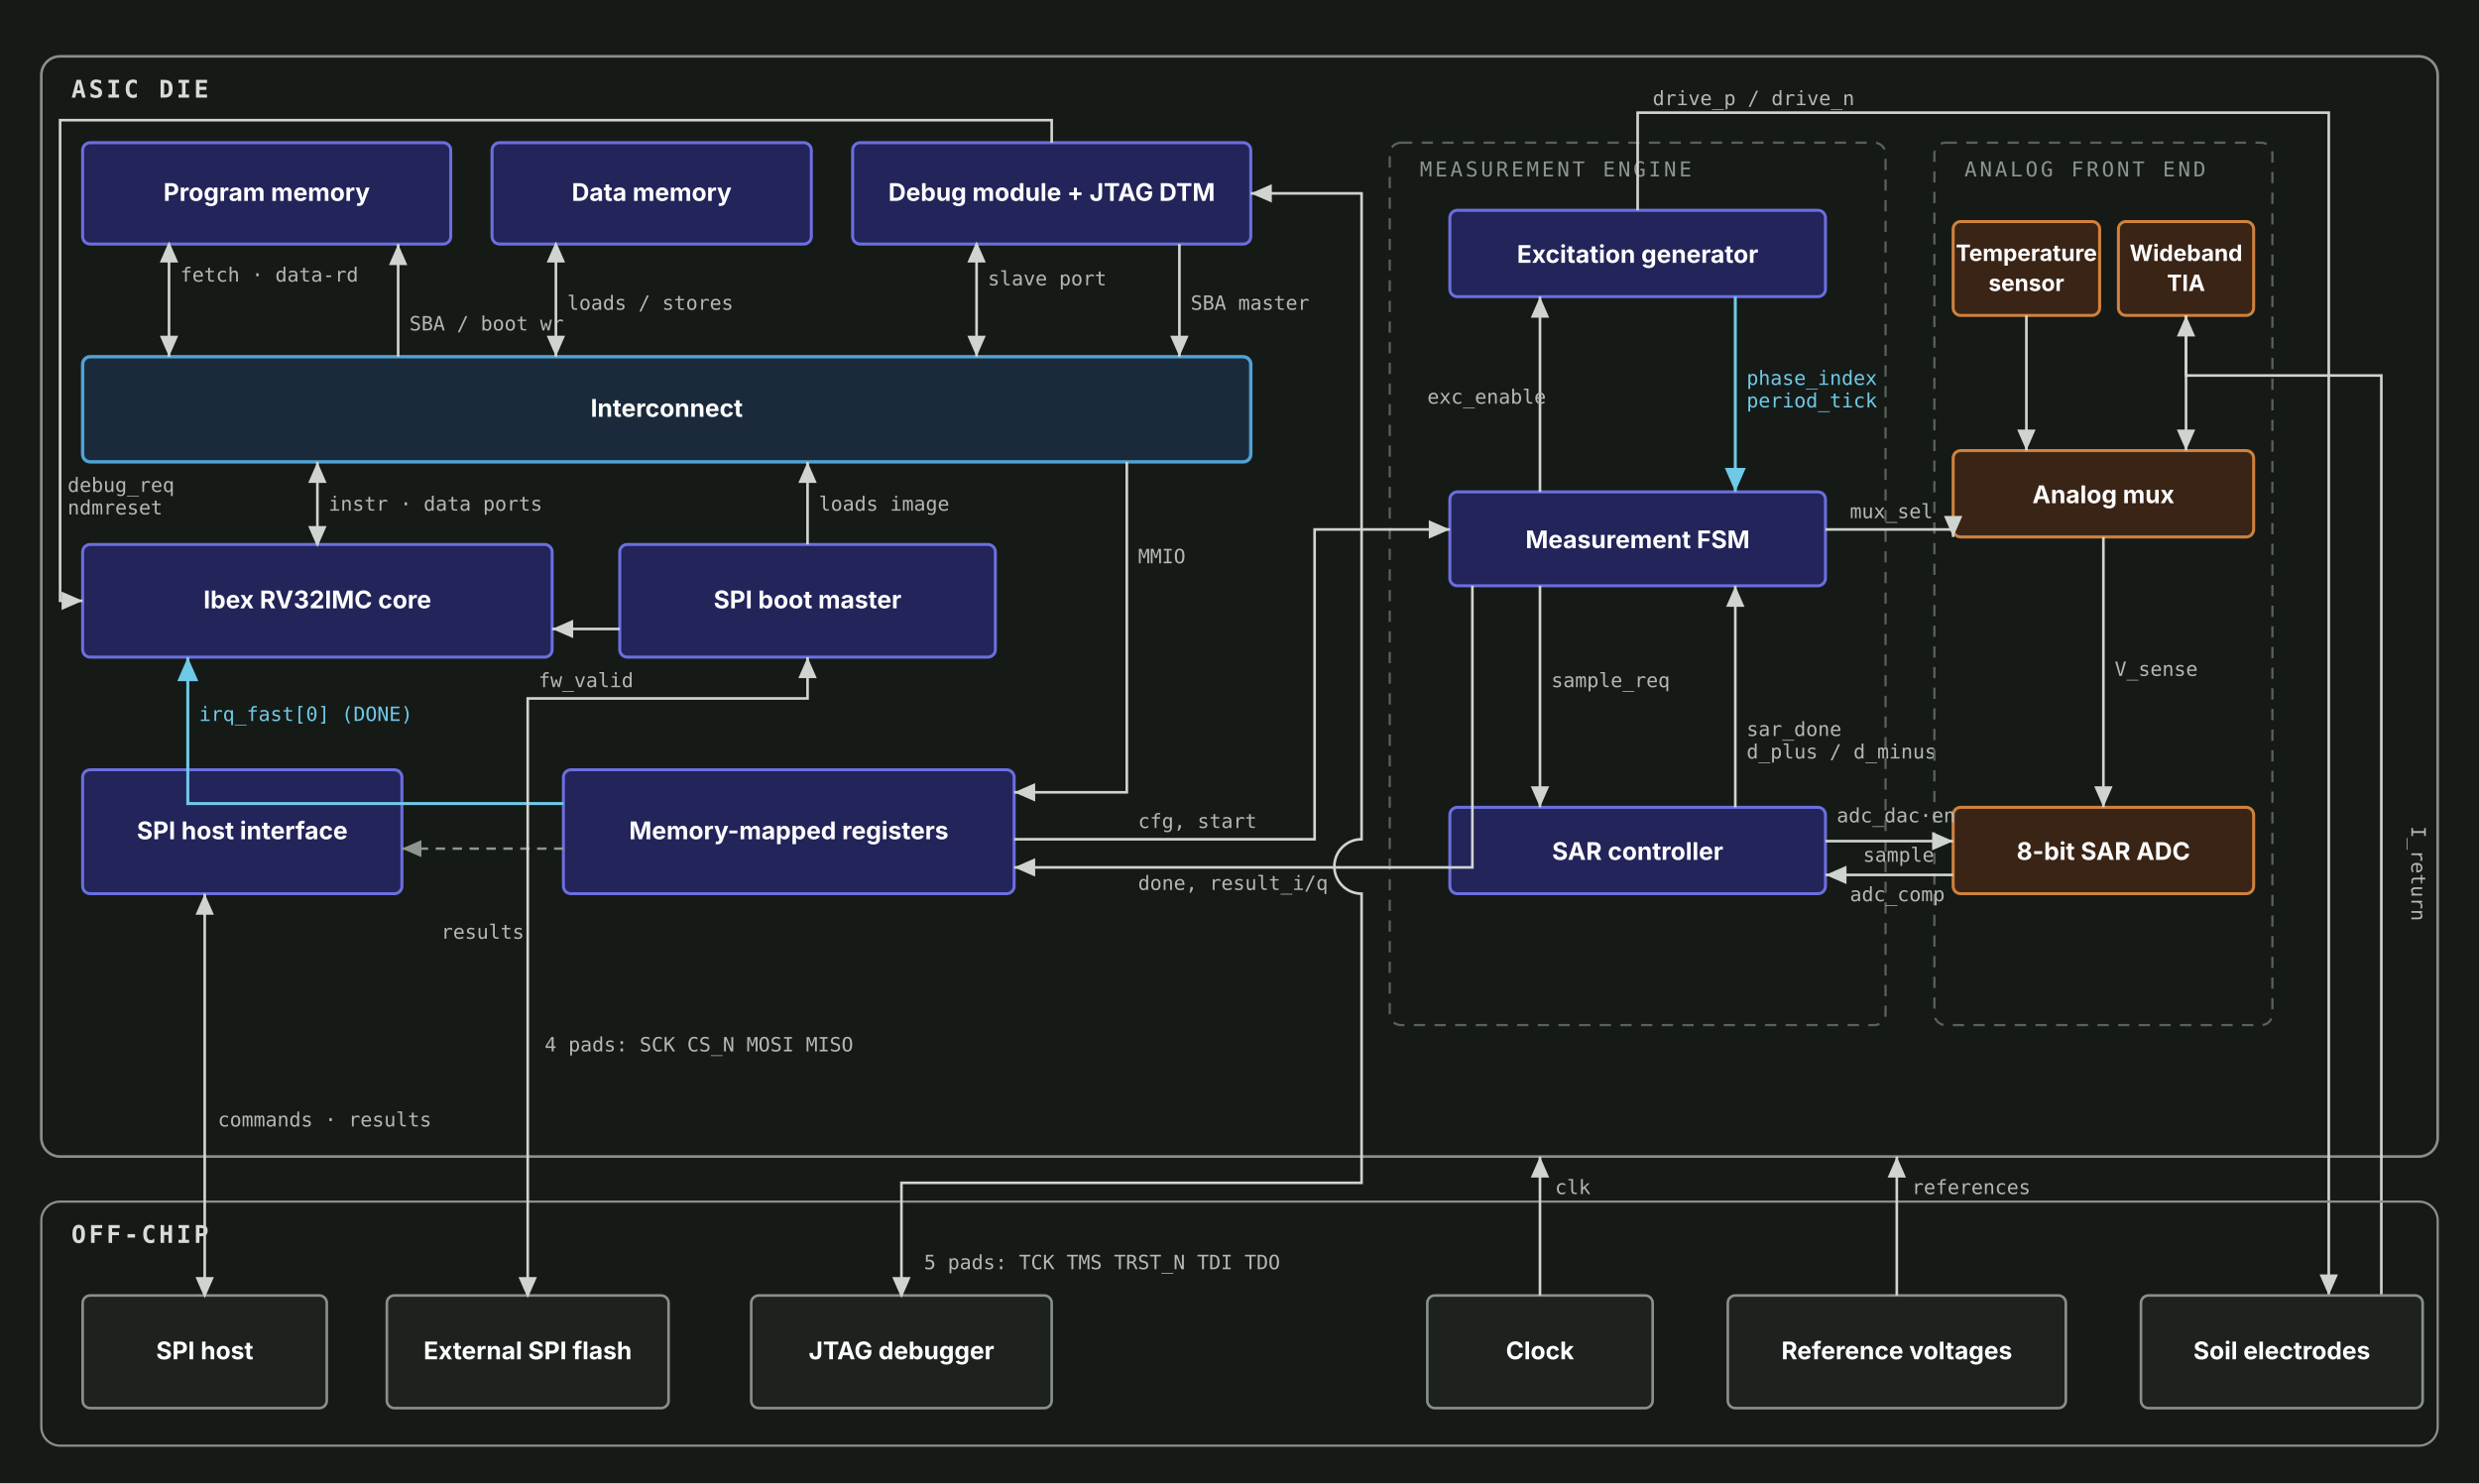
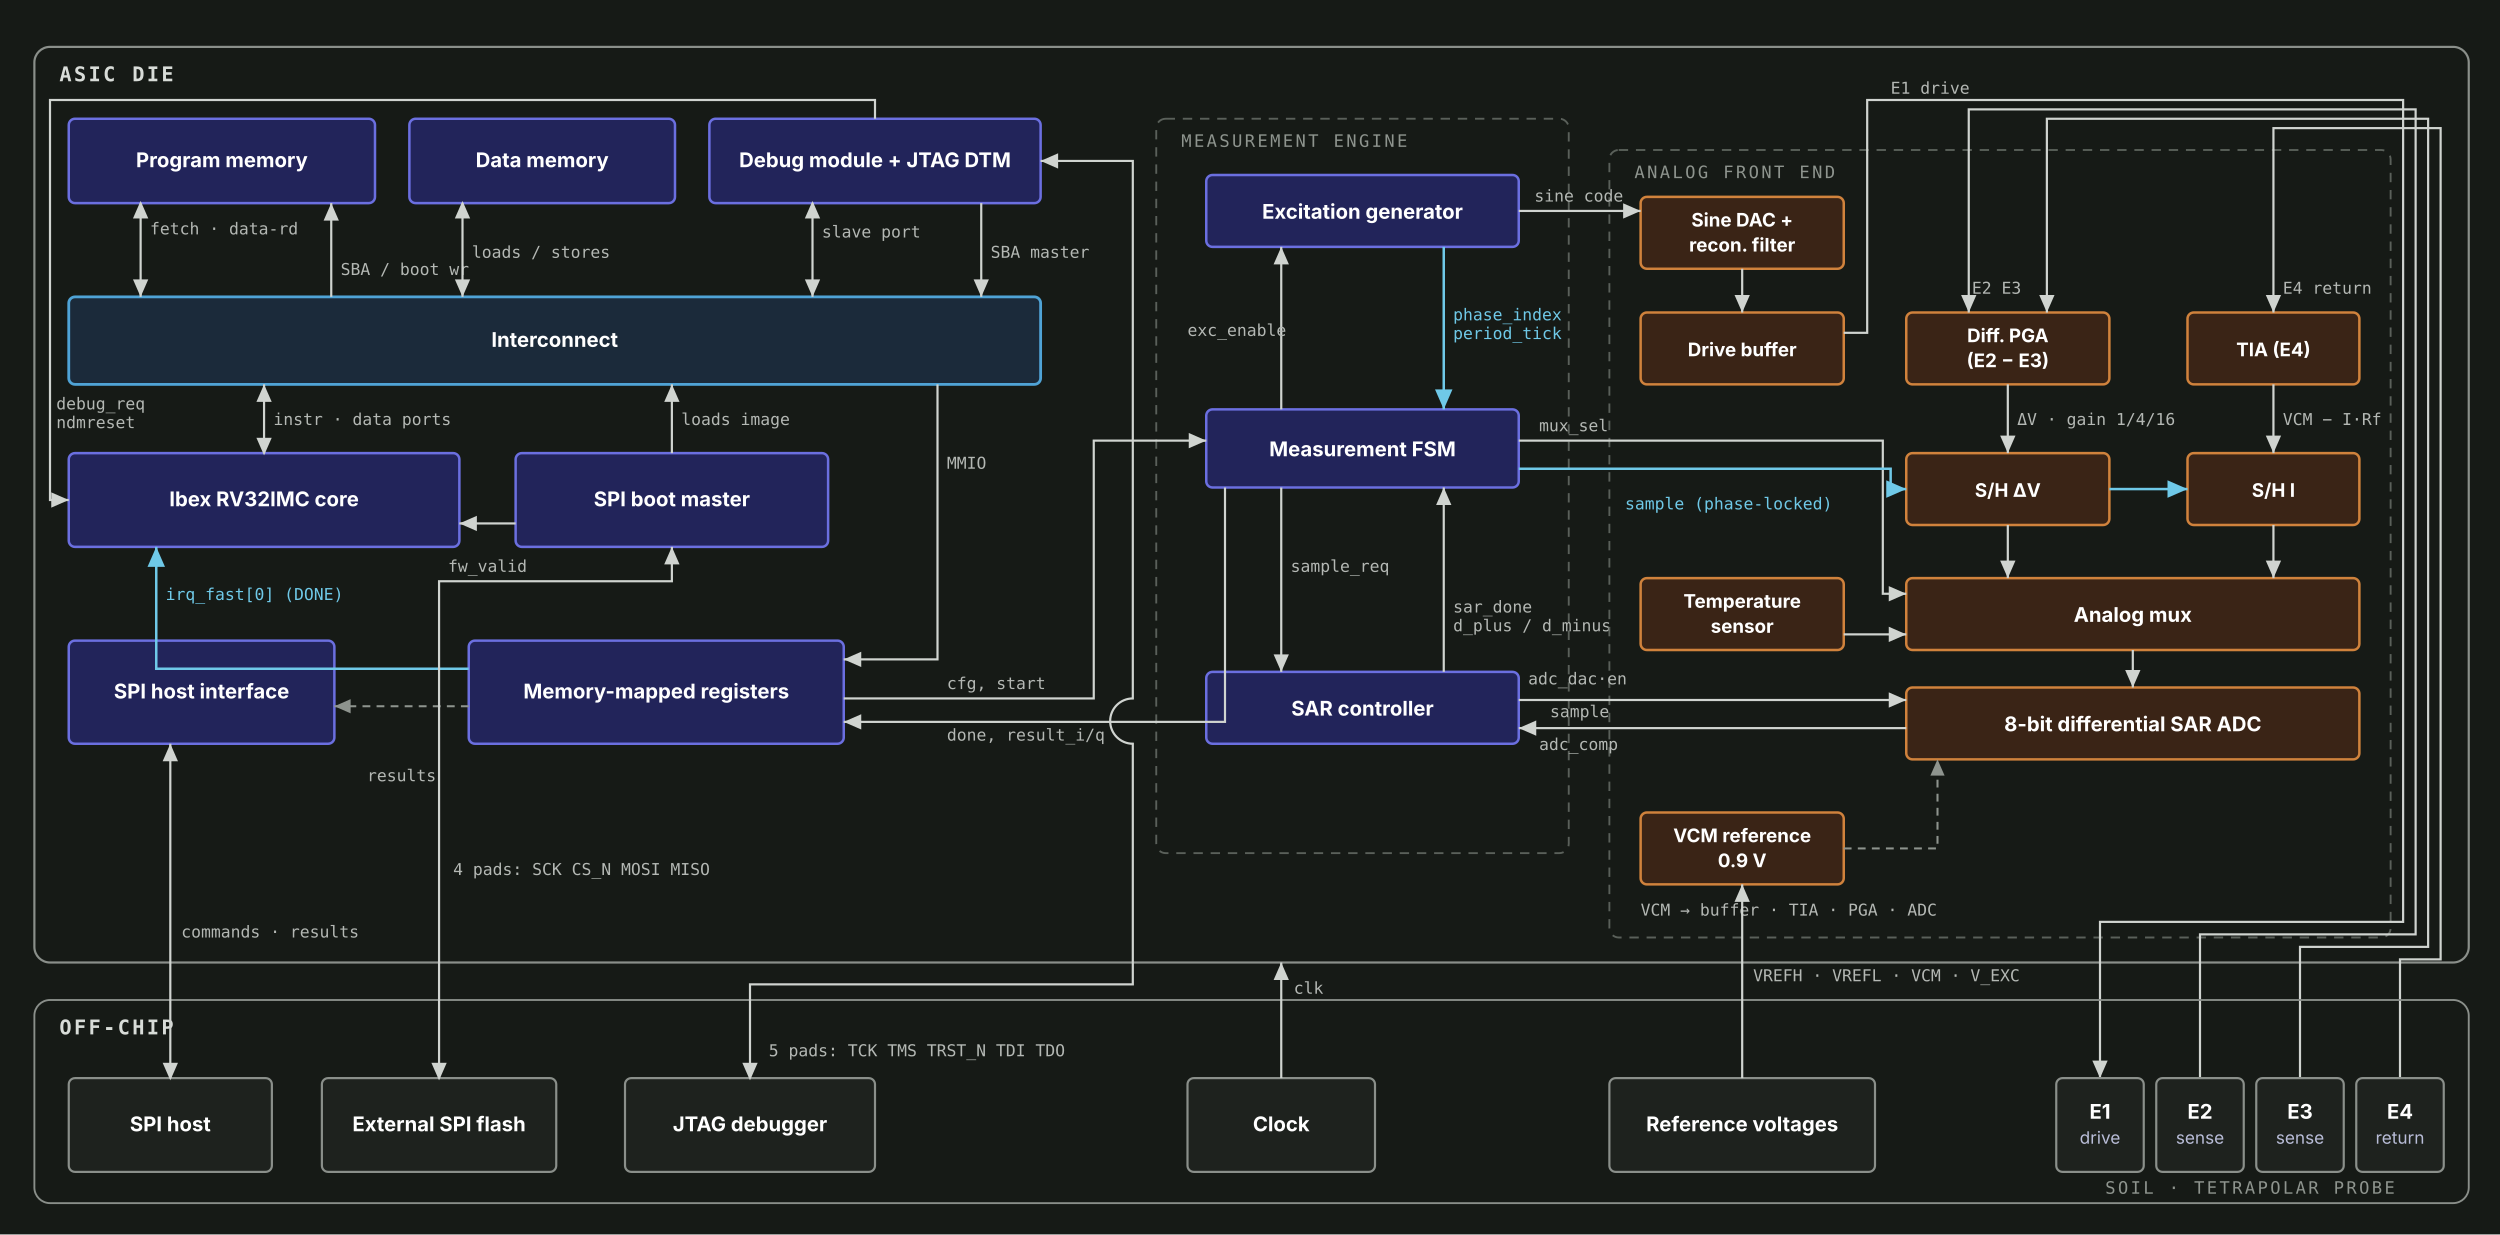
- <svg xmlns="http://www.w3.org/2000/svg" width="1320" height="790" viewBox="0 0 1320 790" role="img" aria-labelledby="t d">
+ <svg xmlns="http://www.w3.org/2000/svg" width="1600" height="790" viewBox="0 0 1600 790" role="img" aria-labelledby="t d">
  <defs>
    <style>
      .hdr    { font-family: "JetBrains Mono", Consolas, monospace; font-size: 13px; font-weight: 700; fill: #d8dcd8; letter-spacing: 1.5px; }
      .grp    { font-family: "JetBrains Mono", Consolas, monospace; font-size: 11px; fill: #8e948e; letter-spacing: 1.5px; }
      .blk    { font-family: "Inter", "Segoe UI", Arial, sans-serif; font-size: 13px; font-weight: 700; fill: #ffffff; }
      .blk2   { font-family: "Inter", "Segoe UI", Arial, sans-serif; font-size: 12px; font-weight: 700; fill: #ffffff; }
      .blks   { font-family: "Inter", "Segoe UI", Arial, sans-serif; font-size: 11px; fill: #b9bdd8; }
      .sig    { font-family: "JetBrains Mono", Consolas, monospace; font-size: 10.5px; fill: #b4b8b4; }
      .sigc   { font-family: "JetBrains Mono", Consolas, monospace; font-size: 10.5px; fill: #6fc9e8; }
      .sign   { font-family: "JetBrains Mono", Consolas, monospace; font-size: 10.5px; fill: #e0b84a; }
      .addr   { font-family: "JetBrains Mono", Consolas, monospace; font-size: 10px; fill: #9fd8a4; }
      .tag    { font-family: "JetBrains Mono", Consolas, monospace; font-size: 9.5px; font-weight: 700; fill: #161a16; }
      .legend { font-family: "Inter", "Segoe UI", Arial, sans-serif; font-size: 11px; fill: #b4b8b4; }
      .dig    { fill: #22245a; stroke: #6b6fe0; stroke-width: 1.6; }
      .ana    { fill: #3a2416; stroke: #d0823c; stroke-width: 1.6; }
      .ext    { fill: #1e221e; stroke: #8a8f8a; stroke-width: 1.4; }
      .bus    { fill: #1b2a3a; stroke: #4fa3d6; stroke-width: 1.8; }
      .die    { fill: none; stroke: #8a8f8a; stroke-width: 1.4; }
      .off    { fill: none; stroke: #8a8f8a; stroke-width: 1.2; }
      .grpbox { fill: none; stroke: #5a605a; stroke-width: 1.2; stroke-dasharray: 6 5; }
      .fl     { stroke: #d0d4d0; stroke-width: 1.4; fill: none; marker-end: url(#a); }
      .fl2    { stroke: #d0d4d0; stroke-width: 1.4; fill: none; marker-end: url(#a); marker-start: url(#as); }
      .flc    { stroke: #6fc9e8; stroke-width: 1.6; fill: none; marker-end: url(#ac); }
      .fln    { stroke: #e0b84a; stroke-width: 1.6; fill: none; marker-end: url(#an); }
      .fln2   { stroke: #e0b84a; stroke-width: 1.6; fill: none; marker-end: url(#an); marker-start: url(#ans); }
      .fld    { stroke: #8e948e; stroke-width: 1.3; fill: none; stroke-dasharray: 5 4; marker-end: url(#ag); }
      .newtag { fill: #e0b84a; }
      .deltag { fill: #e06b6b; }
    </style>
    <marker id="a" markerWidth="9" markerHeight="7" refX="8" refY="3.5" orient="auto">
      <path d="M0,0 L8,3.5 L0,7 z" fill="#d0d4d0" />
    </marker>
    <marker id="as" markerWidth="9" markerHeight="7" refX="1" refY="3.5" orient="auto">
      <path d="M8,0 L0,3.5 L8,7 z" fill="#d0d4d0" />
    </marker>
    <marker id="ac" markerWidth="9" markerHeight="7" refX="8" refY="3.5" orient="auto">
      <path d="M0,0 L8,3.5 L0,7 z" fill="#6fc9e8" />
    </marker>
    <marker id="an" markerWidth="9" markerHeight="7" refX="8" refY="3.5" orient="auto">
      <path d="M0,0 L8,3.5 L0,7 z" fill="#e0b84a" />
    </marker>
    <marker id="ans" markerWidth="9" markerHeight="7" refX="1" refY="3.5" orient="auto">
      <path d="M8,0 L0,3.5 L8,7 z" fill="#e0b84a" />
    </marker>
    <marker id="ag" markerWidth="9" markerHeight="7" refX="8" refY="3.5" orient="auto">
      <path d="M0,0 L8,3.5 L0,7 z" fill="#8e948e" />
    </marker>
  </defs>
-   <rect width="1320" height="790" fill="#161a16" />
-   <rect x="22" y="30" width="1276" height="586" rx="10" class="die" />
+   <rect width="1600" height="790" fill="#161a16" />
+   <rect x="22" y="30" width="1558" height="586" rx="10" class="die" />
  <text x="38" y="52" class="hdr">ASIC DIE</text>
  <rect x="44" y="76" width="196" height="54" rx="4" class="dig" />
  <text x="142" y="107" class="blk" text-anchor="middle">Program memory</text>
  <rect x="262" y="76" width="170" height="54" rx="4" class="dig" />
  <text x="347" y="107" class="blk" text-anchor="middle">Data memory</text>
  <rect x="454" y="76" width="212" height="54" rx="4" class="dig" />
  <text x="560" y="107" class="blk" text-anchor="middle">Debug module + JTAG DTM</text>
  <rect x="44" y="190" width="622" height="56" rx="4" class="bus" />
  <text x="355" y="222" class="blk" text-anchor="middle">Interconnect</text>
  <path d="M90,130 V190" class="fl2" />
  <text x="96" y="150" class="sig">fetch · data-rd</text>
  <path d="M212,190 V130" class="fl" />
  <text x="218" y="176" class="sig">SBA / boot wr</text>
  <path d="M296,130 V190" class="fl2" />
  <text x="302" y="165" class="sig">loads / stores</text>
  <path d="M520,130 V190" class="fl2" />
  <text x="526" y="152" class="sig">slave port</text>
  <path d="M628,130 V190" class="fl" />
  <text x="634" y="165" class="sig">SBA master</text>
  <rect x="44" y="290" width="250" height="60" rx="4" class="dig" />
  <text x="169" y="324" class="blk" text-anchor="middle">Ibex RV32IMC core</text>
  <path d="M169,290 V246" class="fl2" />
  <text x="175" y="272" class="sig">instr · data ports</text>
  <path d="M560,76 V64 H32 V320 H44" class="fl" />
  <text x="36" y="262" class="sig">debug_req</text>
  <text x="36" y="274" class="sig">ndmreset</text>
  <rect x="330" y="290" width="200" height="60" rx="4" class="dig" />
  <text x="430" y="324" class="blk" text-anchor="middle">SPI boot master</text>
  <path d="M430,290 V246" class="fl" />
  <text x="436" y="272" class="sig">loads image</text>
  <path d="M330,335 H294" class="fl" />
  <text x="312" y="366" class="sig" text-anchor="middle">fw_valid</text>
  <rect x="44" y="410" width="170" height="66" rx="4" class="dig" />
  <text x="129" y="447" class="blk" text-anchor="middle">SPI host interface</text>
  <rect x="300" y="410" width="240" height="66" rx="4" class="dig" />
  <text x="420" y="447" class="blk" text-anchor="middle">Memory-mapped registers</text>
  <path d="M600,246 V422 H540" class="fl" />
  <text x="606" y="300" class="sig">MMIO</text>
  <path d="M300,428 H100 V350" class="flc" />
  <text x="106" y="384" class="sigc">irq_fast[0] (DONE)</text>
  <path d="M300,452 H214" class="fld" />
  <text x="257" y="500" class="sig" text-anchor="middle">results</text>
  <rect x="740" y="76" width="264" height="470" rx="6" class="grpbox" />
  <text x="756" y="94" class="grp">MEASUREMENT ENGINE</text>
  <rect x="772" y="112" width="200" height="46" rx="4" class="dig" />
  <text x="872" y="140" class="blk" text-anchor="middle">Excitation generator</text>
  <rect x="772" y="262" width="200" height="50" rx="4" class="dig" />
  <text x="872" y="292" class="blk" text-anchor="middle">Measurement FSM</text>
  <rect x="772" y="430" width="200" height="46" rx="4" class="dig" />
  <text x="872" y="458" class="blk" text-anchor="middle">SAR controller</text>
  <path d="M820,262 V158" class="fl" />
  <text x="760" y="215" class="sig">exc_enable</text>
  <path d="M924,158 V262" class="flc" />
  <text x="930" y="205" class="sigc">phase_index</text>
  <text x="930" y="217" class="sigc">period_tick</text>
  <path d="M820,312 V430" class="fl" />
  <text x="826" y="366" class="sig">sample_req</text>
  <path d="M924,430 V312" class="fl" />
  <text x="930" y="392" class="sig">sar_done</text>
  <text x="930" y="404" class="sig">d_plus / d_minus</text>
  <path d="M540,447 H700 V282 H772" class="fl" />
  <text x="606" y="441" class="sig">cfg, start</text>
  <path d="M784,312 V462 H540" class="fl" />
  <text x="606" y="474" class="sig">done, result_i/q</text>
-   <rect x="1030" y="76" width="180" height="470" rx="6" class="grpbox" />
-   <text x="1046" y="94" class="grp">ANALOG FRONT END</text>
-   <rect x="1040" y="118" width="78" height="50" rx="4" class="ana" />
-   <text x="1079" y="139" class="blk2" text-anchor="middle">Temperature</text>
-   <text x="1079" y="155" class="blk2" text-anchor="middle">sensor</text>
-   <rect x="1128" y="118" width="72" height="50" rx="4" class="ana" />
-   <text x="1164" y="139" class="blk2" text-anchor="middle">Wideband</text>
-   <text x="1164" y="155" class="blk2" text-anchor="middle">TIA</text>
-   <rect x="1040" y="240" width="160" height="46" rx="4" class="ana" />
-   <text x="1120" y="268" class="blk" text-anchor="middle">Analog mux</text>
-   <rect x="1040" y="430" width="160" height="46" rx="4" class="ana" />
-   <text x="1120" y="458" class="blk" text-anchor="middle">8-bit SAR ADC</text>
-   <path d="M1079,168 V240" class="fl" />
-   <path d="M1164,168 V240" class="fl" />
-   <path d="M1120,286 V430" class="fl" />
-   <text x="1126" y="360" class="sig">V_sense</text>
-   <path d="M972,282 H1040 V286" class="fl" />
+   <rect x="1030" y="96" width="500" height="504" rx="6" class="grpbox" />
+   <text x="1046" y="114" class="grp">ANALOG FRONT END</text>
+   <rect x="1050" y="126" width="130" height="46" rx="4" class="ana" />
+   <text x="1115" y="145" class="blk2" text-anchor="middle">Sine DAC +</text>
+   <text x="1115" y="161" class="blk2" text-anchor="middle">recon. filter</text>
+   <rect x="1050" y="200" width="130" height="46" rx="4" class="ana" />
+   <text x="1115" y="228" class="blk2" text-anchor="middle">Drive buffer</text>
+   <path d="M1115,172 V200" class="fl" />
+   <rect x="1220" y="200" width="130" height="46" rx="4" class="ana" />
+   <text x="1285" y="219" class="blk2" text-anchor="middle">Diff. PGA</text>
+   <text x="1285" y="235" class="blk2" text-anchor="middle">(E2 − E3)</text>
+   <rect x="1220" y="290" width="130" height="46" rx="4" class="ana" />
+   <text x="1285" y="318" class="blk2" text-anchor="middle">S/H  ΔV</text>
+   <path d="M1285,246 V290" class="fl" />
+   <text x="1291" y="272" class="sig">ΔV · gain 1/4/16</text>
+   <rect x="1400" y="200" width="110" height="46" rx="4" class="ana" />
+   <text x="1455" y="228" class="blk2" text-anchor="middle">TIA (E4)</text>
+   <rect x="1400" y="290" width="110" height="46" rx="4" class="ana" />
+   <text x="1455" y="318" class="blk2" text-anchor="middle">S/H  I</text>
+   <path d="M1455,246 V290" class="fl" />
+   <text x="1461" y="272" class="sig">VCM − I·Rf</text>
+   <rect x="1220" y="370" width="290" height="46" rx="4" class="ana" />
+   <text x="1365" y="398" class="blk" text-anchor="middle">Analog mux</text>
+   <path d="M1285,336 V370" class="fl" />
+   <path d="M1455,336 V370" class="fl" />
+   <rect x="1220" y="440" width="290" height="46" rx="4" class="ana" />
+   <text x="1365" y="468" class="blk" text-anchor="middle">8-bit differential SAR ADC</text>
+   <path d="M1365,416 V440" class="fl" />
+   <rect x="1050" y="370" width="130" height="46" rx="4" class="ana" />
+   <text x="1115" y="389" class="blk2" text-anchor="middle">Temperature</text>
+   <text x="1115" y="405" class="blk2" text-anchor="middle">sensor</text>
+   <path d="M1180,406 H1220" class="fl" />
+   <rect x="1050" y="520" width="130" height="46" rx="4" class="ana" />
+   <text x="1115" y="539" class="blk2" text-anchor="middle">VCM reference</text>
+   <text x="1115" y="555" class="blk2" text-anchor="middle">0.9 V</text>
+   <path d="M1180,543 H1240 V486" class="fld" />
+   <text x="1050" y="586" class="sig">VCM → buffer · TIA · PGA · ADC</text>
+   <path d="M972,135 H1050" class="fl" />
+   <text x="982" y="129" class="sig">sine code</text>
+   <path d="M972,282 H1205 V380 H1220" class="fl" />
  <text x="985" y="276" class="sig">mux_sel</text>
-   <path d="M972,448 H1040" class="fl" />
+   <path d="M972,300 H1210 V313 H1220" class="flc" />
+   <path d="M1350,313 H1400" class="flc" />
+   <text x="1040" y="326" class="sigc">sample (phase-locked)</text>
+   <path d="M972,448 H1220" class="fl" />
  <text x="978" y="438" class="sig">adc_dac·en</text>
  <text x="992" y="459" class="sig">sample</text>
-   <path d="M1040,466 H972" class="fl" />
+   <path d="M1220,466 H972" class="fl" />
  <text x="985" y="480" class="sig">adc_comp</text>
-   <path d="M872,112 V60 H1240 V690" class="fl" />
-   <text x="880" y="56" class="sig">drive_p / drive_n</text>
-   <path d="M1268,690 V200 H1164 V168" class="fl" />
-   <text x="1284" y="440" class="sig" transform="rotate(90 1284 440)">I_return</text>
-   <rect x="22" y="640" width="1276" height="130" rx="10" class="off" />
+   <path d="M1180,213 H1195 V64 H1538 V590 H1344 V690" class="fl" />
+   <text x="1210" y="60" class="sig">E1 drive</text>
+   <path d="M1408,690 V598 H1546 V70 H1260 V200" class="fl" />
+   <path d="M1472,690 V606 H1554 V76 H1310 V200" class="fl" />
+   <text x="1262" y="188" class="sig">E2   E3</text>
+   <path d="M1536,690 V614 H1562 V82 H1455 V200" class="fl" />
+   <text x="1461" y="188" class="sig">E4 return</text>
+   <rect x="22" y="640" width="1558" height="130" rx="10" class="off" />
  <text x="38" y="662" class="hdr">OFF-CHIP</text>
  <rect x="44" y="690" width="130" height="60" rx="4" class="ext" />
  <text x="109" y="724" class="blk" text-anchor="middle">SPI host</text>
  <rect x="206" y="690" width="150" height="60" rx="4" class="ext" />
  <text x="281" y="724" class="blk" text-anchor="middle">External SPI flash</text>
  <rect x="400" y="690" width="160" height="60" rx="4" class="ext" />
  <text x="480" y="724" class="blk" text-anchor="middle">JTAG debugger</text>
  <rect x="760" y="690" width="120" height="60" rx="4" class="ext" />
  <text x="820" y="724" class="blk" text-anchor="middle">Clock</text>
-   <rect x="920" y="690" width="180" height="60" rx="4" class="ext" />
-   <text x="1010" y="724" class="blk" text-anchor="middle">Reference voltages</text>
-   <rect x="1140" y="690" width="150" height="60" rx="4" class="ext" />
-   <text x="1215" y="724" class="blk" text-anchor="middle">Soil electrodes</text>
+   <rect x="1030" y="690" width="170" height="60" rx="4" class="ext" />
+   <text x="1115" y="724" class="blk" text-anchor="middle">Reference voltages</text>
+   <rect x="1316" y="690" width="56" height="60" rx="4" class="ext" />
+   <text x="1344" y="716" class="blk" text-anchor="middle">E1</text>
+   <text x="1344" y="732" class="blks" text-anchor="middle">drive</text>
+   <rect x="1380" y="690" width="56" height="60" rx="4" class="ext" />
+   <text x="1408" y="716" class="blk" text-anchor="middle">E2</text>
+   <text x="1408" y="732" class="blks" text-anchor="middle">sense</text>
+   <rect x="1444" y="690" width="56" height="60" rx="4" class="ext" />
+   <text x="1472" y="716" class="blk" text-anchor="middle">E3</text>
+   <text x="1472" y="732" class="blks" text-anchor="middle">sense</text>
+   <rect x="1508" y="690" width="56" height="60" rx="4" class="ext" />
+   <text x="1536" y="716" class="blk" text-anchor="middle">E4</text>
+   <text x="1536" y="732" class="blks" text-anchor="middle">return</text>
+   <text x="1440" y="764" class="grp" text-anchor="middle">SOIL · TETRAPOLAR PROBE</text>
  <path d="M109,690 V476" class="fl2" />
  <text x="116" y="600" class="sig">commands · results</text>
  <path d="M281,690 V372 H430 V350" class="fl2" />
  <text x="290" y="560" class="sig">4 pads: SCK CS_N MOSI MISO</text>
  <path d="M480,690 V630 H725 V476 a14.5 14.5 0 0 1 0 -29 V103 H666" class="fl2" />
  <text x="492" y="676" class="sig">5 pads: TCK TMS TRST_N TDI TDO</text>
  <path d="M820,690 V616" class="fl" />
  <text x="828" y="636" class="sig">clk</text>
-   <path d="M1010,690 V616" class="fl" />
-   <text x="1018" y="636" class="sig">references</text>
+   <path d="M1115,690 V566" class="fl" />
+   <text x="1122" y="628" class="sig">VREFH · VREFL · VCM · V_EXC</text>
</svg>
